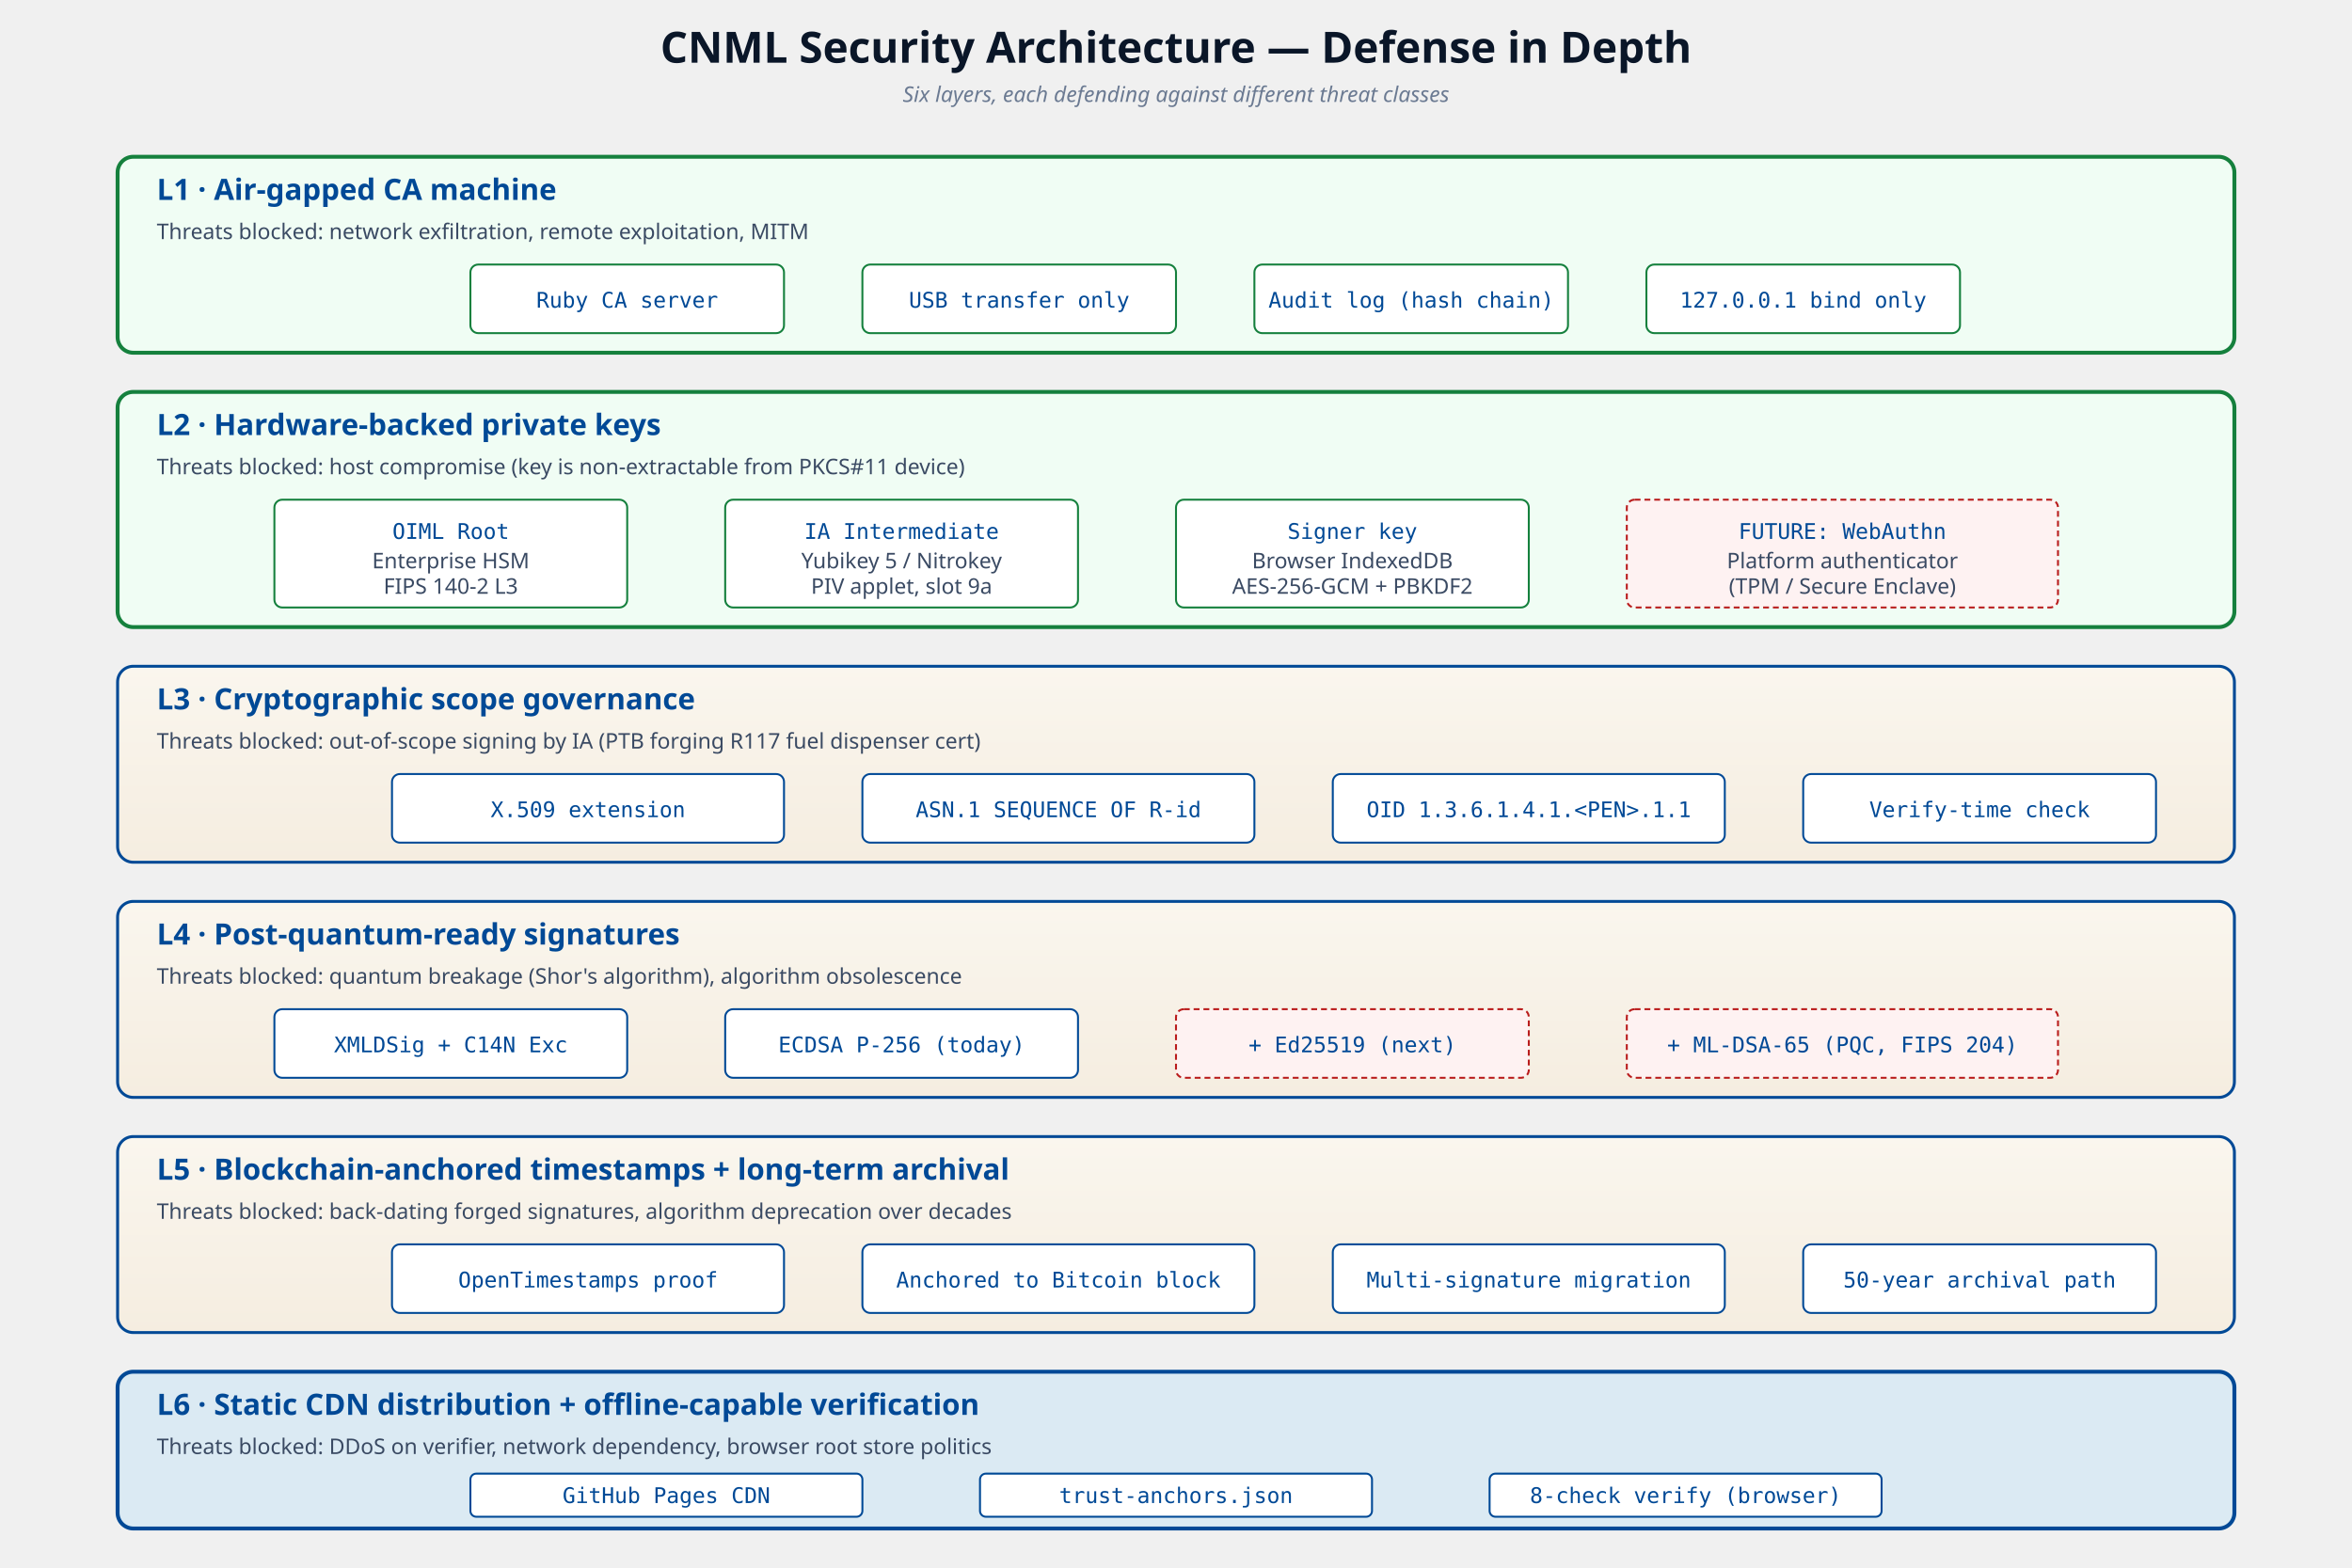
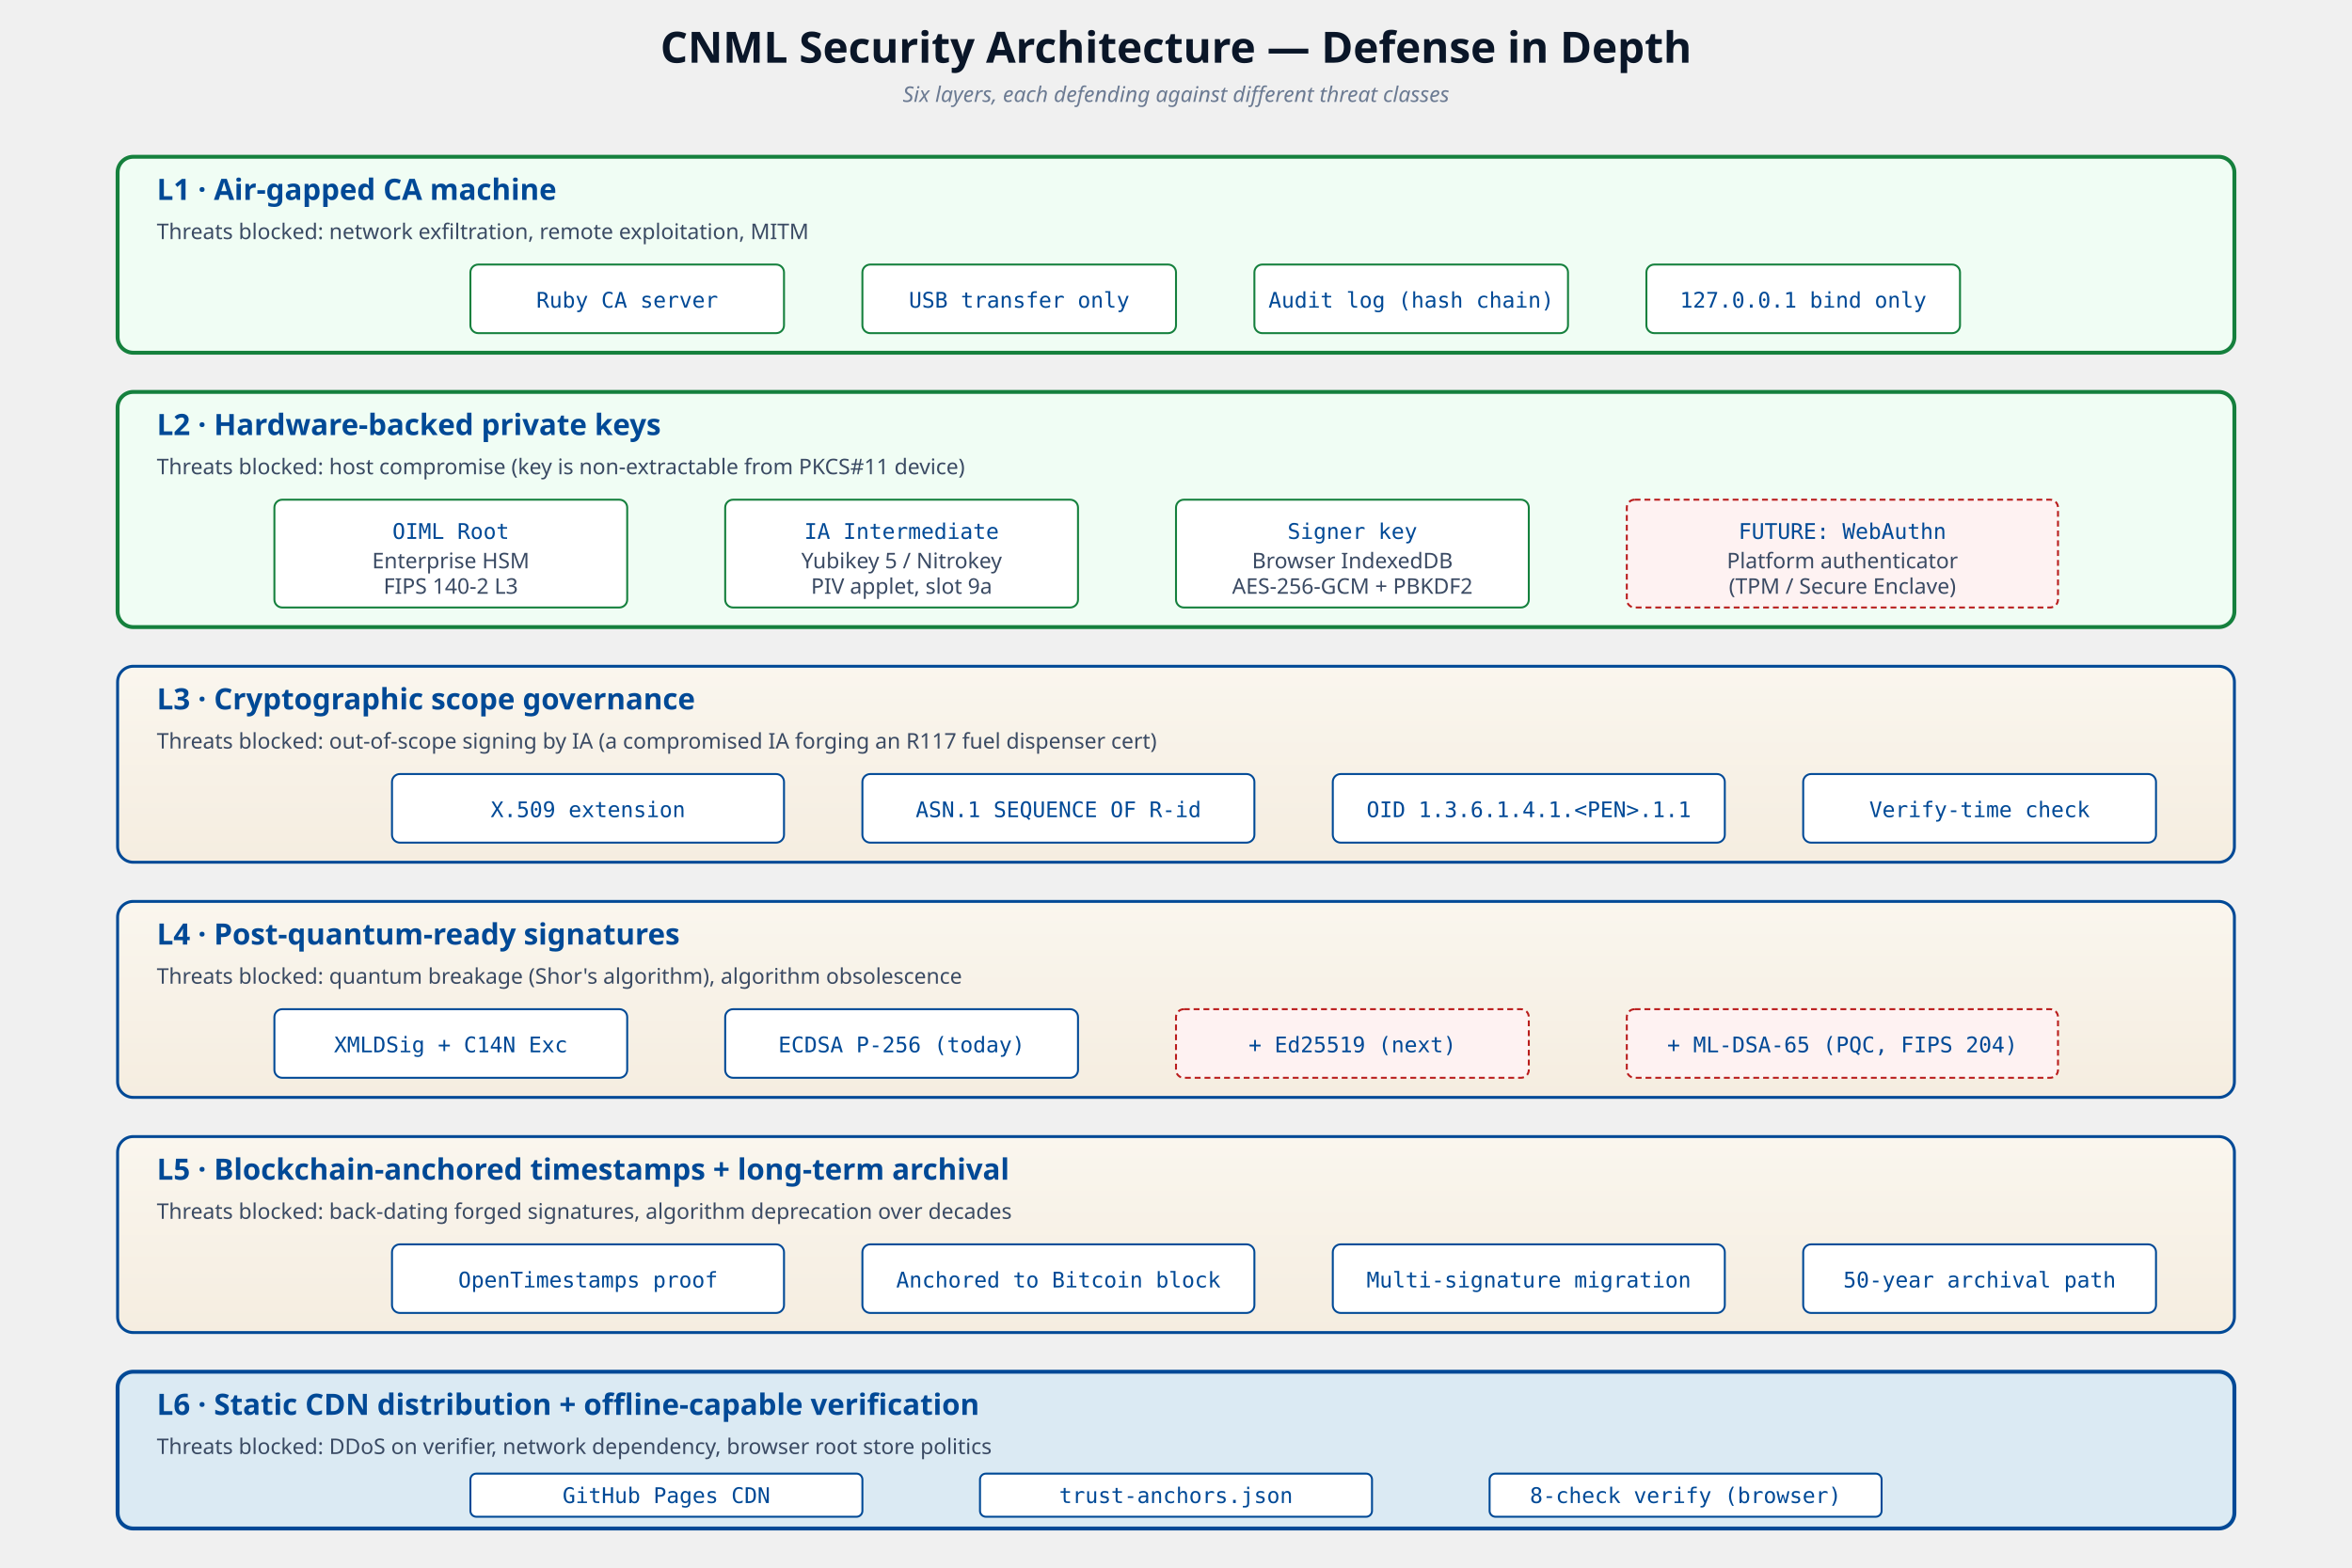
<svg xmlns="http://www.w3.org/2000/svg" viewBox="0 0 1200 800" font-family="IBM Plex Sans, system-ui, sans-serif">
  <defs>
    <marker id="arr3" viewBox="0 0 10 10" refX="9" refY="5" markerWidth="8" markerHeight="8" orient="auto">
      <path d="M0,0 L10,5 L0,10 z" fill="#004996" />
    </marker>
    <linearGradient id="layer-grad" x1="0" x2="0" y1="0" y2="1">
      <stop offset="0%" stop-color="#FAF6EE" />
      <stop offset="100%" stop-color="#F5EDE0" />
    </linearGradient>
  </defs>
  <style>
    .h1 { font-size: 22px; font-weight: 600; fill: #0a1628; }
    .h2 { font-size: 15px; font-weight: 600; fill: #004996; }
    .lbl { font-size: 12px; fill: #0a1628; }
    .lbl-sm { font-size: 11px; fill: #3a4a63; }
    .note { font-size: 11px; fill: #6b7a92; font-style: italic; }
    .lbl-mono { font-size: 11px; fill: #004996; font-family: IBM Plex Mono, monospace; }
    .layer { fill: url(#layer-grad); stroke: #004996; stroke-width: 1.5; }
    .layer-strong { fill: #DBEAF3; stroke: #004996; stroke-width: 2; }
    .layer-secure { fill: #F0FDF4; stroke: #15803D; stroke-width: 2; }
    .threat-box { fill: #FEF2F2; stroke: #B91C1C; stroke-width: 1.5; stroke-dasharray: 4 3; }
    .arrow { stroke: #004996; stroke-width: 1.5; fill: none; }
  </style>
  <text x="600" y="32" text-anchor="middle" class="h1">CNML Security Architecture — Defense in Depth</text>
  <text x="600" y="52" text-anchor="middle" class="note">Six layers, each defending against different threat classes</text>
  <g transform="translate(60,80)">
    <rect x="0" y="0" width="1080" height="100" rx="8" class="layer-secure" />
    <text x="20" y="22" class="h2">L1 · Air-gapped CA machine</text>
    <text x="20" y="42" class="lbl-sm">Threats blocked: network exfiltration, remote exploitation, MITM</text>
    <g transform="translate(180,55)">
      <rect x="0" y="0" width="160" height="35" rx="4" fill="#FFFFFF" stroke="#15803D" />
      <text x="80" y="22" text-anchor="middle" class="lbl-mono">Ruby CA server</text>
    </g>
    <g transform="translate(380,55)">
      <rect x="0" y="0" width="160" height="35" rx="4" fill="#FFFFFF" stroke="#15803D" />
      <text x="80" y="22" text-anchor="middle" class="lbl-mono">USB transfer only</text>
    </g>
    <g transform="translate(580,55)">
      <rect x="0" y="0" width="160" height="35" rx="4" fill="#FFFFFF" stroke="#15803D" />
      <text x="80" y="22" text-anchor="middle" class="lbl-mono">Audit log (hash chain)</text>
    </g>
    <g transform="translate(780,55)">
      <rect x="0" y="0" width="160" height="35" rx="4" fill="#FFFFFF" stroke="#15803D" />
      <text x="80" y="22" text-anchor="middle" class="lbl-mono">127.0.0.1 bind only</text>
    </g>
  </g>
  <g transform="translate(60,200)">
    <rect x="0" y="0" width="1080" height="120" rx="8" class="layer-secure" />
    <text x="20" y="22" class="h2">L2 · Hardware-backed private keys</text>
    <text x="20" y="42" class="lbl-sm">Threats blocked: host compromise (key is non-extractable from PKCS#11 device)</text>
    <g transform="translate(80,55)">
      <rect x="0" y="0" width="180" height="55" rx="4" fill="#FFFFFF" stroke="#15803D" />
      <text x="90" y="20" text-anchor="middle" class="lbl-mono">OIML Root</text>
      <text x="90" y="35" text-anchor="middle" class="lbl-sm">Enterprise HSM</text>
      <text x="90" y="48" text-anchor="middle" class="lbl-sm">FIPS 140-2 L3</text>
    </g>
    <g transform="translate(310,55)">
      <rect x="0" y="0" width="180" height="55" rx="4" fill="#FFFFFF" stroke="#15803D" />
      <text x="90" y="20" text-anchor="middle" class="lbl-mono">IA Intermediate</text>
      <text x="90" y="35" text-anchor="middle" class="lbl-sm">Yubikey 5 / Nitrokey</text>
      <text x="90" y="48" text-anchor="middle" class="lbl-sm">PIV applet, slot 9a</text>
    </g>
    <g transform="translate(540,55)">
      <rect x="0" y="0" width="180" height="55" rx="4" fill="#FFFFFF" stroke="#15803D" />
      <text x="90" y="20" text-anchor="middle" class="lbl-mono">Signer key</text>
      <text x="90" y="35" text-anchor="middle" class="lbl-sm">Browser IndexedDB</text>
      <text x="90" y="48" text-anchor="middle" class="lbl-sm">AES-256-GCM + PBKDF2</text>
    </g>
    <g transform="translate(770,55)">
      <rect x="0" y="0" width="220" height="55" rx="4" fill="#FEF2F2" stroke="#B91C1C" stroke-dasharray="3 2" />
      <text x="110" y="20" text-anchor="middle" class="lbl-mono">FUTURE: WebAuthn</text>
      <text x="110" y="35" text-anchor="middle" class="lbl-sm">Platform authenticator</text>
      <text x="110" y="48" text-anchor="middle" class="lbl-sm">(TPM / Secure Enclave)</text>
    </g>
  </g>
  <g transform="translate(60,340)">
    <rect x="0" y="0" width="1080" height="100" rx="8" class="layer" />
    <text x="20" y="22" class="h2">L3 · Cryptographic scope governance</text>
-     <text x="20" y="42" class="lbl-sm">Threats blocked: out-of-scope signing by IA (PTB forging R117 fuel dispenser cert)</text>
+     <text x="20" y="42" class="lbl-sm">Threats blocked: out-of-scope signing by IA (a compromised IA forging an R117 fuel dispenser cert)</text>
    <g transform="translate(140,55)">
      <rect x="0" y="0" width="200" height="35" rx="4" fill="#FFFFFF" stroke="#004996" />
      <text x="100" y="22" text-anchor="middle" class="lbl-mono">X.509 extension</text>
    </g>
    <g transform="translate(380,55)">
      <rect x="0" y="0" width="200" height="35" rx="4" fill="#FFFFFF" stroke="#004996" />
      <text x="100" y="22" text-anchor="middle" class="lbl-mono">ASN.1 SEQUENCE OF R-id</text>
    </g>
    <g transform="translate(620,55)">
      <rect x="0" y="0" width="200" height="35" rx="4" fill="#FFFFFF" stroke="#004996" />
      <text x="100" y="22" text-anchor="middle" class="lbl-mono">OID 1.3.6.1.4.1.&lt;PEN&gt;.1.1</text>
    </g>
    <g transform="translate(860,55)">
      <rect x="0" y="0" width="180" height="35" rx="4" fill="#FFFFFF" stroke="#004996" />
      <text x="90" y="22" text-anchor="middle" class="lbl-mono">Verify-time check</text>
    </g>
  </g>
  <g transform="translate(60,460)">
    <rect x="0" y="0" width="1080" height="100" rx="8" class="layer" />
    <text x="20" y="22" class="h2">L4 · Post-quantum-ready signatures</text>
    <text x="20" y="42" class="lbl-sm">Threats blocked: quantum breakage (Shor's algorithm), algorithm obsolescence</text>
    <g transform="translate(80,55)">
      <rect x="0" y="0" width="180" height="35" rx="4" fill="#FFFFFF" stroke="#004996" />
      <text x="90" y="22" text-anchor="middle" class="lbl-mono">XMLDSig + C14N Exc</text>
    </g>
    <g transform="translate(310,55)">
      <rect x="0" y="0" width="180" height="35" rx="4" fill="#FFFFFF" stroke="#004996" />
      <text x="90" y="22" text-anchor="middle" class="lbl-mono">ECDSA P-256 (today)</text>
    </g>
    <g transform="translate(540,55)">
      <rect x="0" y="0" width="180" height="35" rx="4" fill="#FEF2F2" stroke="#B91C1C" stroke-dasharray="3 2" />
      <text x="90" y="22" text-anchor="middle" class="lbl-mono">+ Ed25519 (next)</text>
    </g>
    <g transform="translate(770,55)">
      <rect x="0" y="0" width="220" height="35" rx="4" fill="#FEF2F2" stroke="#B91C1C" stroke-dasharray="3 2" />
      <text x="110" y="22" text-anchor="middle" class="lbl-mono">+ ML-DSA-65 (PQC, FIPS 204)</text>
    </g>
  </g>
  <g transform="translate(60,580)">
    <rect x="0" y="0" width="1080" height="100" rx="8" class="layer" />
    <text x="20" y="22" class="h2">L5 · Blockchain-anchored timestamps + long-term archival</text>
    <text x="20" y="42" class="lbl-sm">Threats blocked: back-dating forged signatures, algorithm deprecation over decades</text>
    <g transform="translate(140,55)">
      <rect x="0" y="0" width="200" height="35" rx="4" fill="#FFFFFF" stroke="#004996" />
      <text x="100" y="22" text-anchor="middle" class="lbl-mono">OpenTimestamps proof</text>
    </g>
    <g transform="translate(380,55)">
      <rect x="0" y="0" width="200" height="35" rx="4" fill="#FFFFFF" stroke="#004996" />
      <text x="100" y="22" text-anchor="middle" class="lbl-mono">Anchored to Bitcoin block</text>
    </g>
    <g transform="translate(620,55)">
      <rect x="0" y="0" width="200" height="35" rx="4" fill="#FFFFFF" stroke="#004996" />
      <text x="100" y="22" text-anchor="middle" class="lbl-mono">Multi-signature migration</text>
    </g>
    <g transform="translate(860,55)">
      <rect x="0" y="0" width="180" height="35" rx="4" fill="#FFFFFF" stroke="#004996" />
      <text x="90" y="22" text-anchor="middle" class="lbl-mono">50-year archival path</text>
    </g>
  </g>
  <g transform="translate(60,700)">
    <rect x="0" y="0" width="1080" height="80" rx="8" class="layer-strong" />
    <text x="20" y="22" class="h2">L6 · Static CDN distribution + offline-capable verification</text>
    <text x="20" y="42" class="lbl-sm">Threats blocked: DDoS on verifier, network dependency, browser root store politics</text>
    <g transform="translate(180,52)">
      <rect x="0" y="0" width="200" height="22" rx="3" fill="#FFFFFF" stroke="#004996" />
      <text x="100" y="15" text-anchor="middle" class="lbl-mono">GitHub Pages CDN</text>
    </g>
    <g transform="translate(440,52)">
      <rect x="0" y="0" width="200" height="22" rx="3" fill="#FFFFFF" stroke="#004996" />
      <text x="100" y="15" text-anchor="middle" class="lbl-mono">trust-anchors.json</text>
    </g>
    <g transform="translate(700,52)">
      <rect x="0" y="0" width="200" height="22" rx="3" fill="#FFFFFF" stroke="#004996" />
      <text x="100" y="15" text-anchor="middle" class="lbl-mono">8-check verify (browser)</text>
    </g>
  </g>
</svg>
